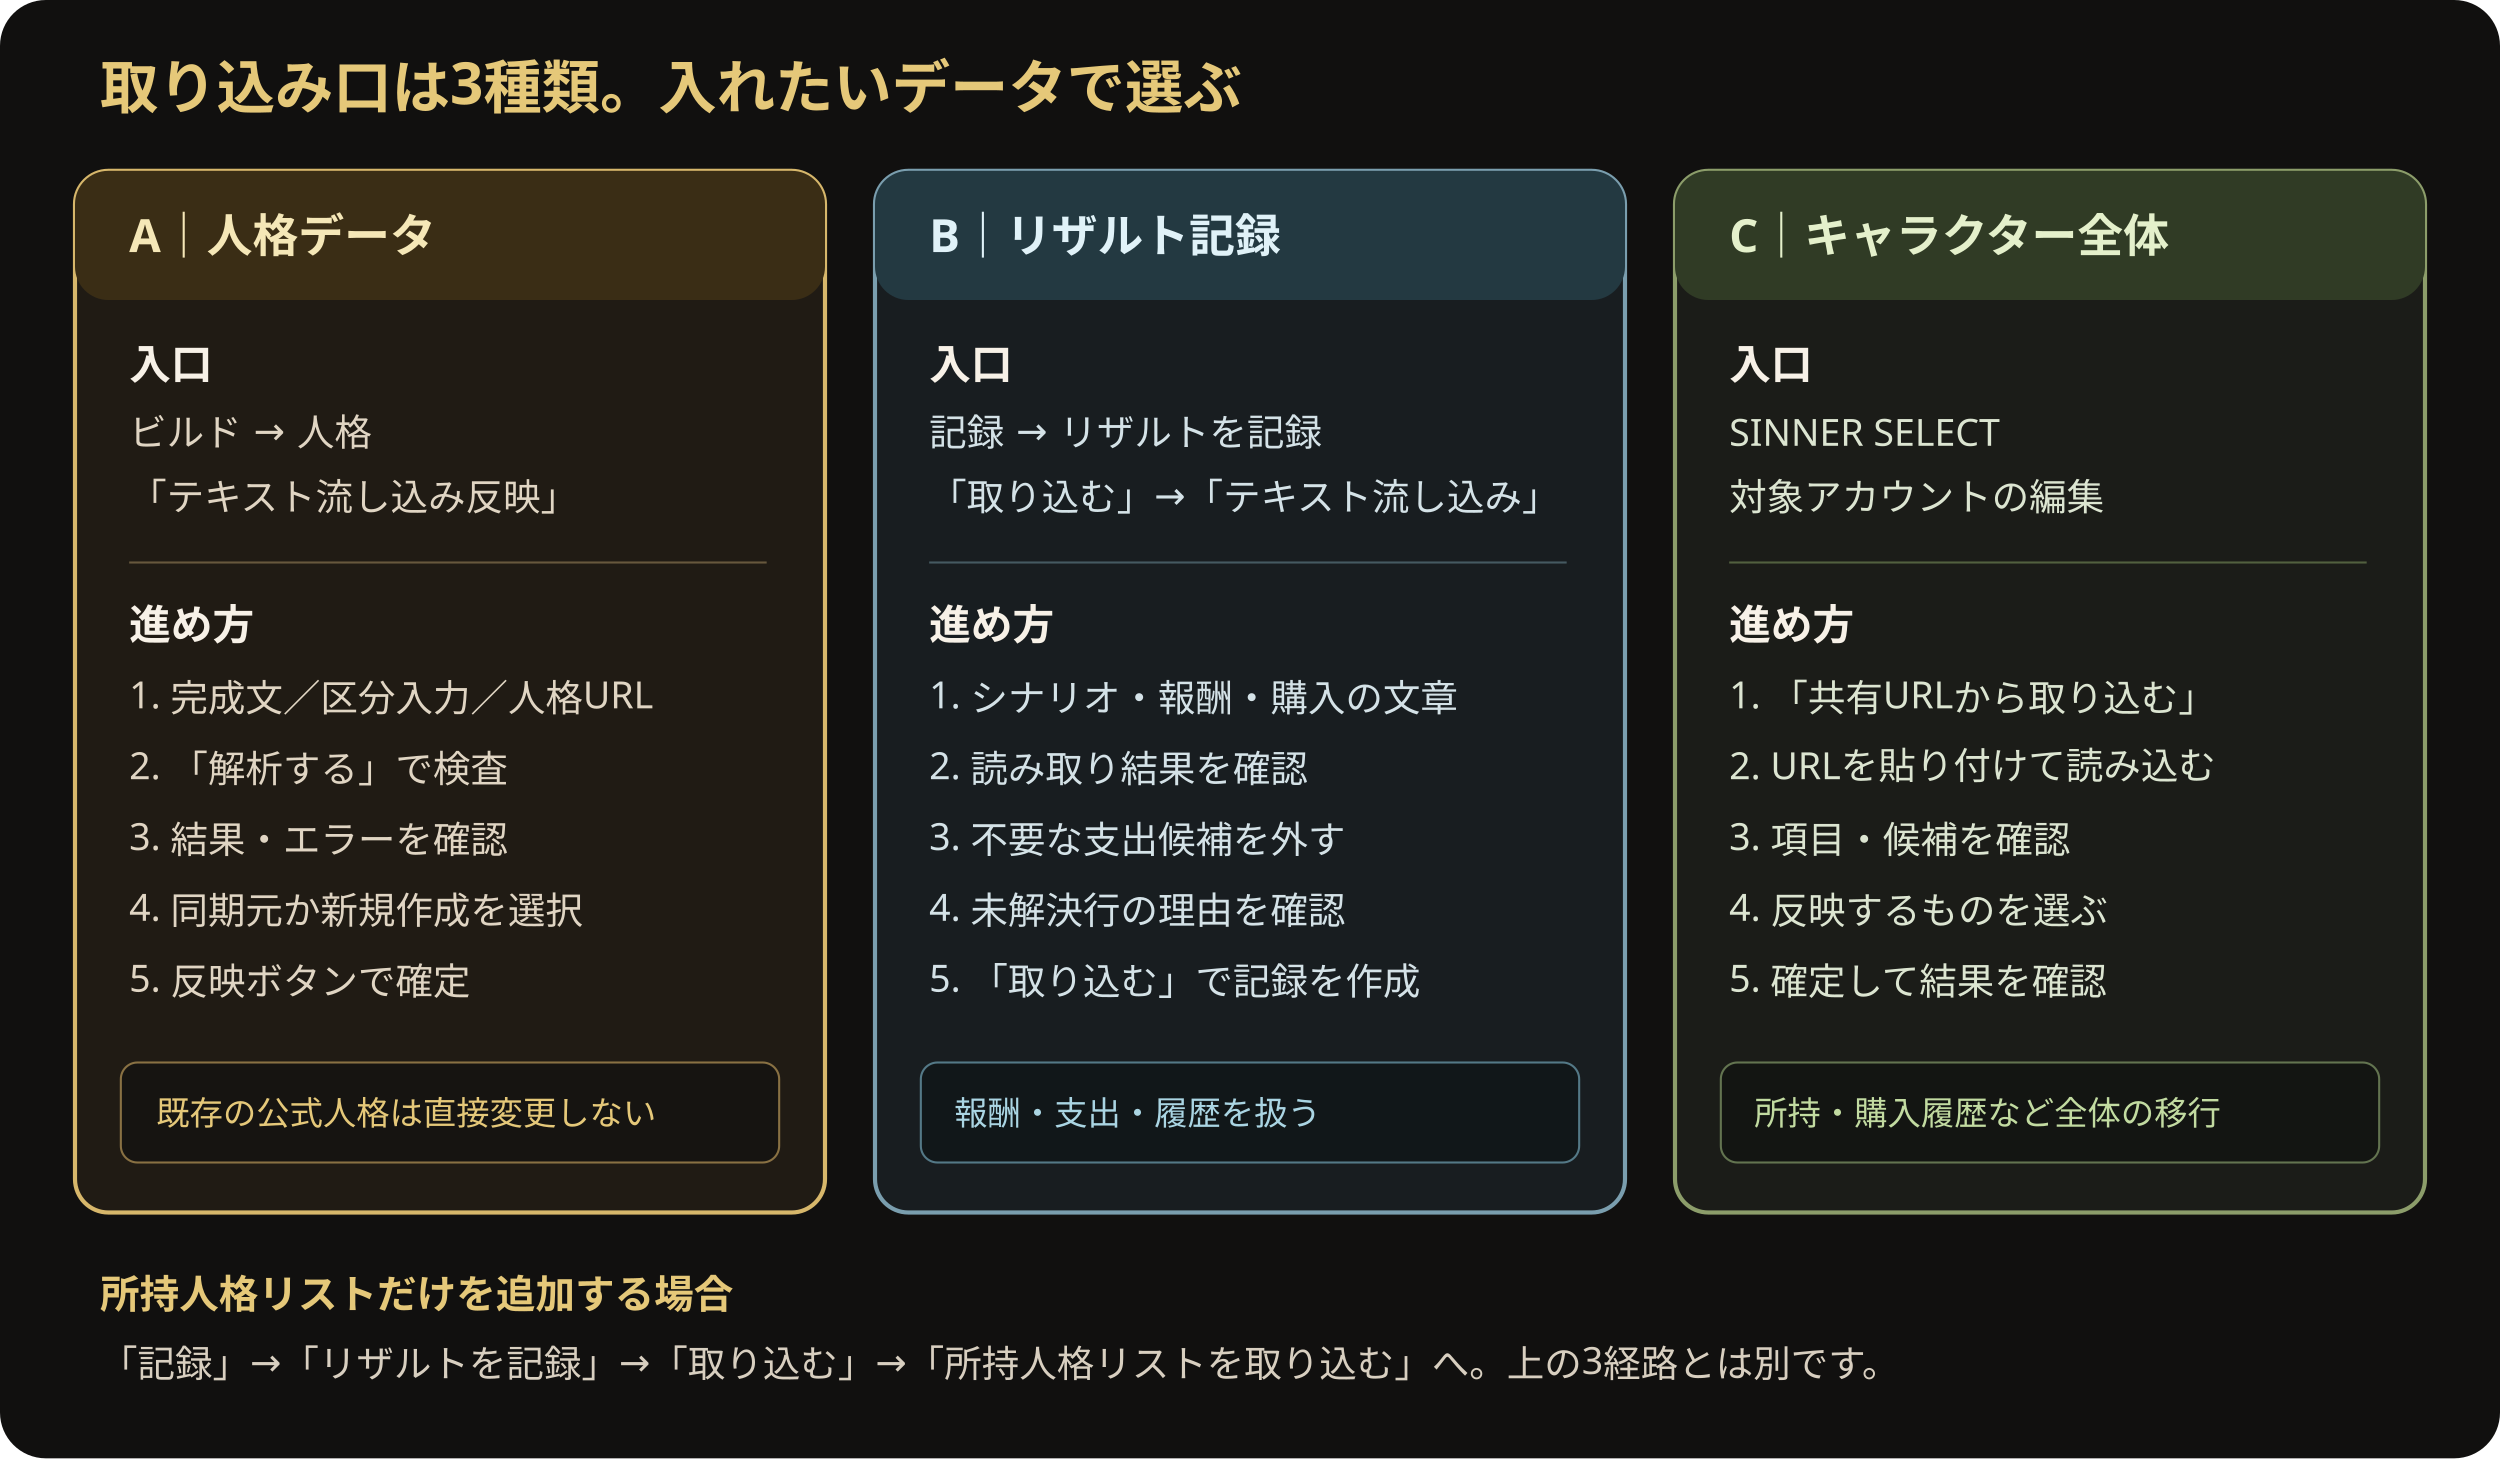
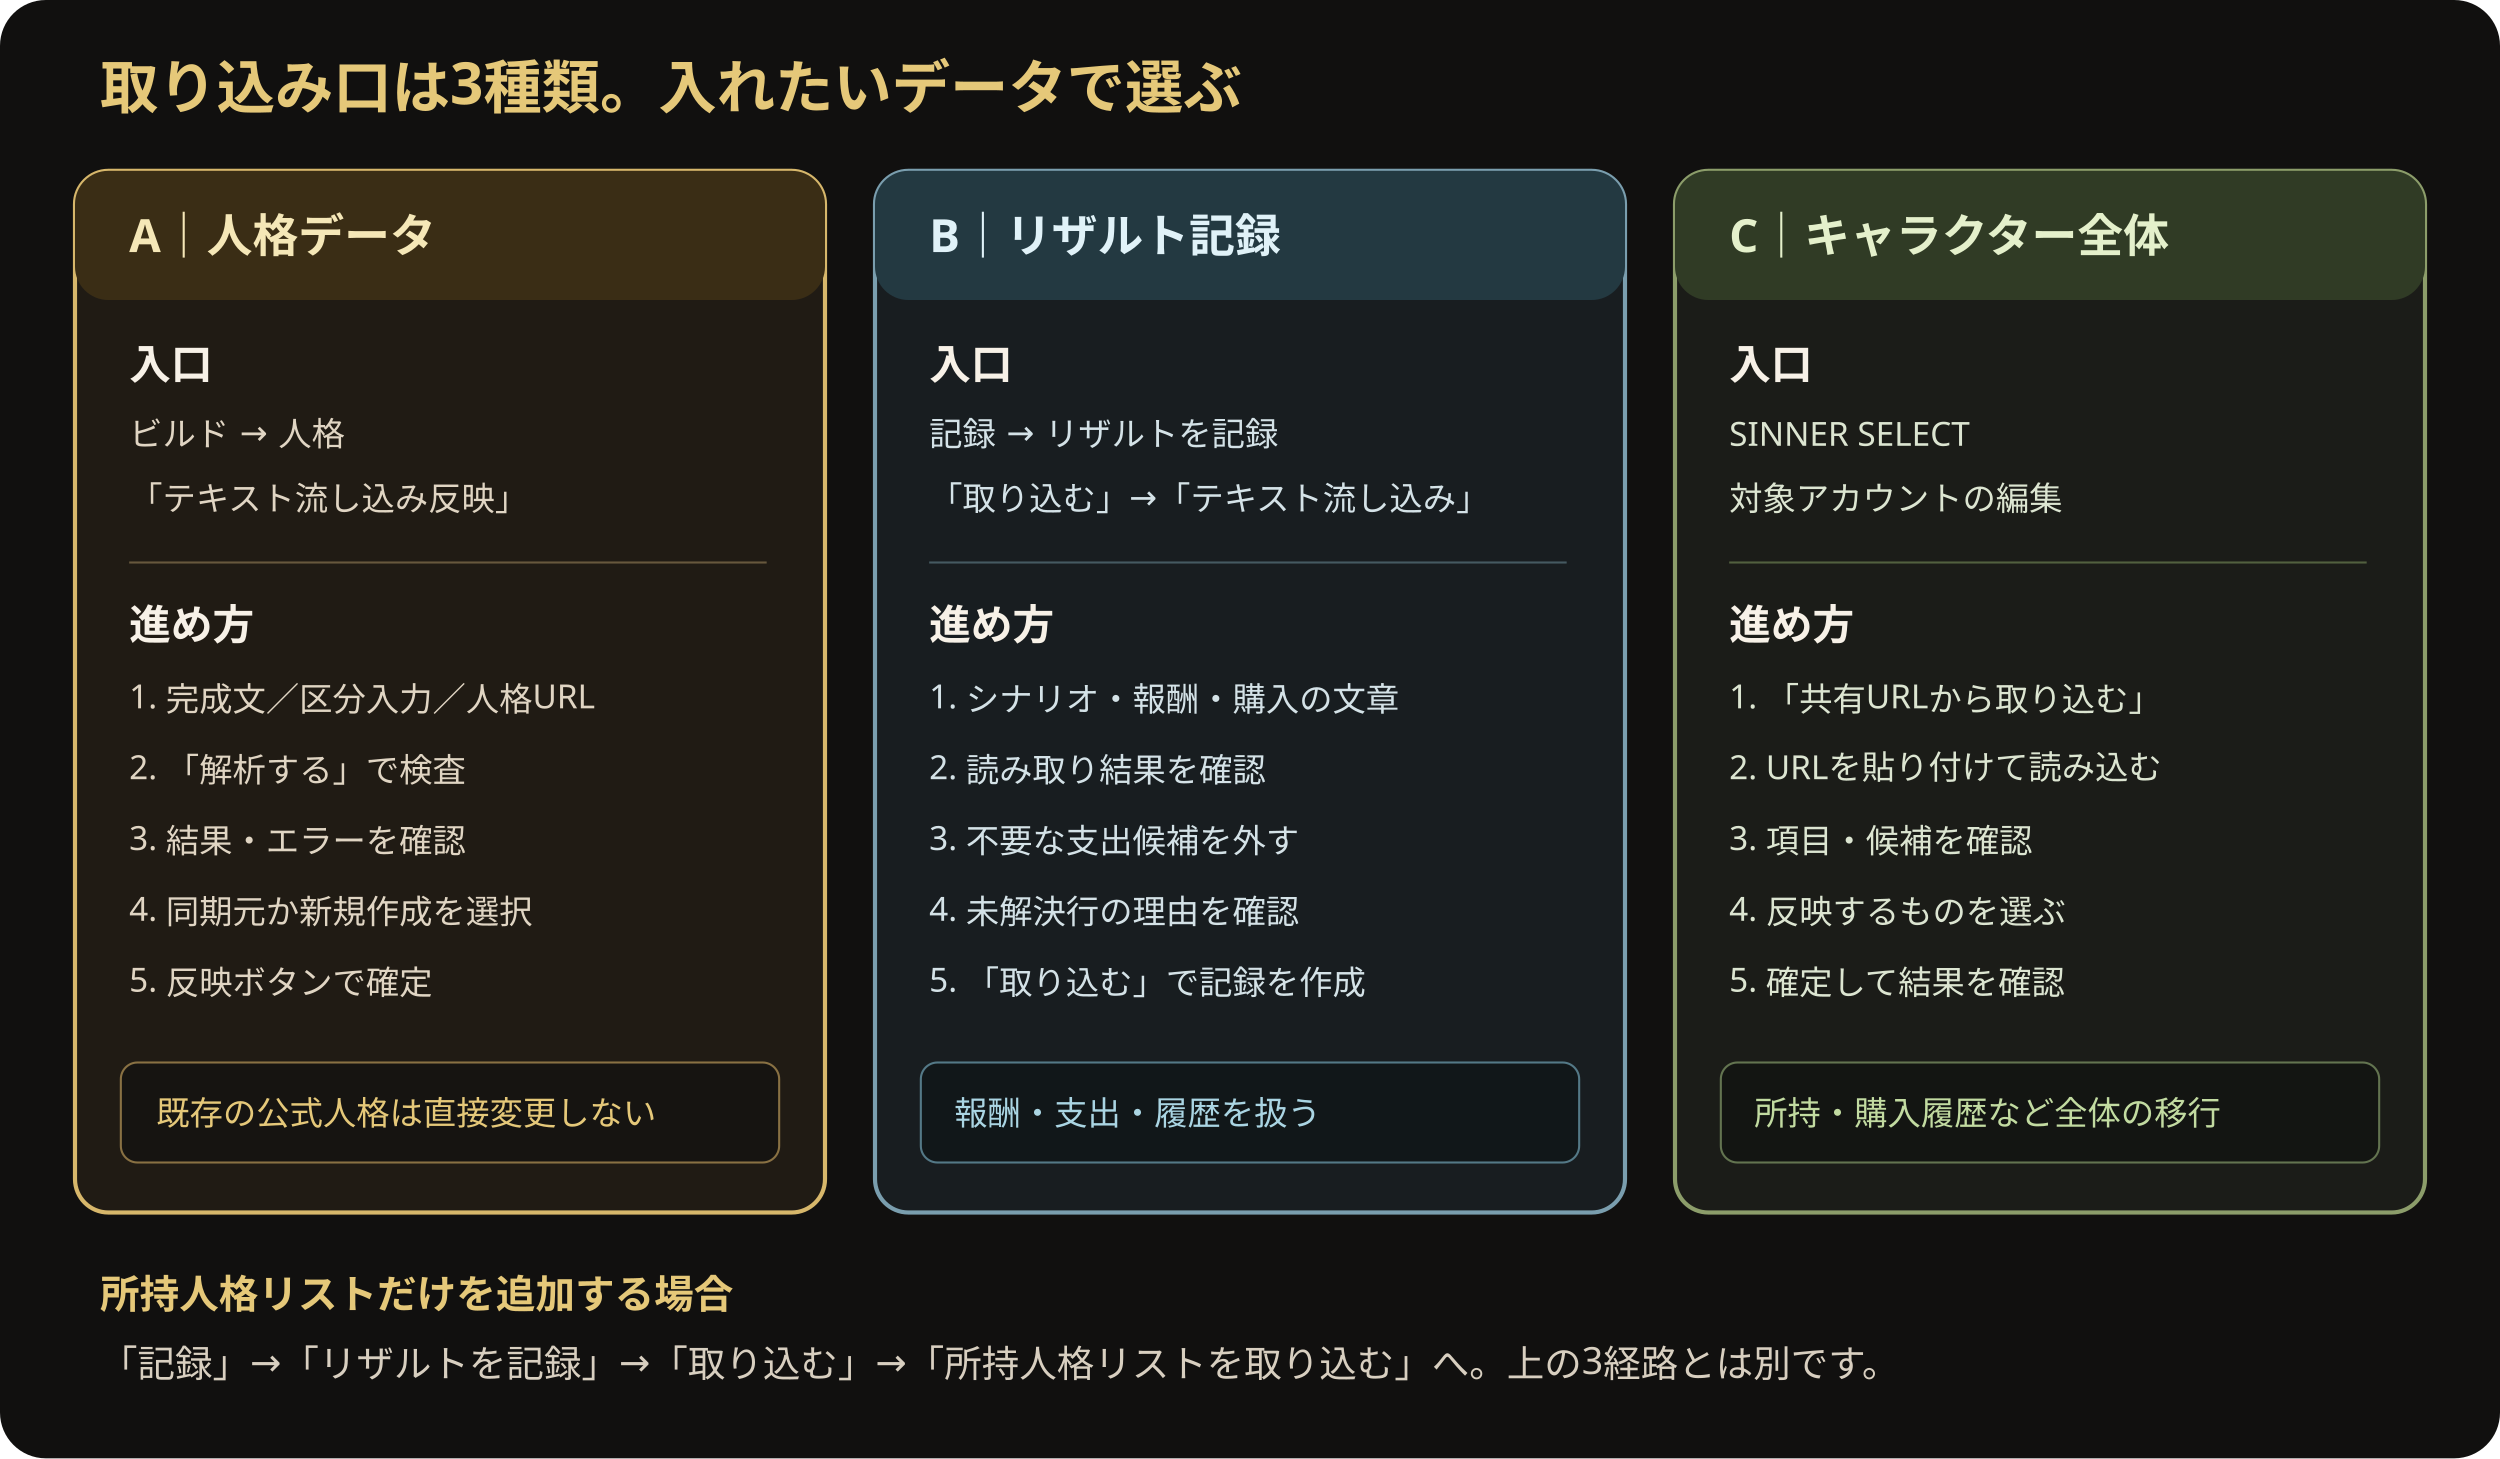
<svg xmlns="http://www.w3.org/2000/svg" viewBox="0 0 1200 700" role="img" aria-labelledby="title desc">
  <rect width="1200" height="700" rx="22" fill="#11100f" />
  <text x="48" y="52" font-family="Noto Sans JP, Yu Gothic, sans-serif" font-size="28" font-weight="700" fill="#e5c879">取り込み口は3種類。入れたいデータで選ぶ</text>
  <g font-family="Noto Sans JP, Yu Gothic, sans-serif">
    <g>
      <rect x="36" y="82" width="360" height="500" rx="16" fill="#201b14" stroke="#d7b76b" stroke-width="2" />
      <rect x="36" y="82" width="360" height="62" rx="16" fill="#3a2d15" />
      <text x="62" y="121" font-size="22" font-weight="700" fill="#f5e7b7">A｜人格データ</text>
      <text x="62" y="182" font-size="20" font-weight="700" fill="#f7f1e7">入口</text>
-       <text x="62" y="214" font-size="18" fill="#e0d5c3">ビルド → 人格</text>
-       <text x="62" y="245" font-size="18" fill="#e0d5c3">「テキスト流し込み反映」</text>
+       <text x="62" y="214" font-size="16" fill="#e0d5c3">ビルド → 人格</text>
+       <text x="62" y="245" font-size="16" fill="#e0d5c3">「テキスト流し込み反映」</text>
      <path d="M62 270 H368" stroke="#67583d" />
      <text x="62" y="307" font-size="20" font-weight="700" fill="#f7f1e7">進め方</text>
-       <text x="62" y="340" font-size="18" fill="#e0d5c3">1. 完成文／区分入力／人格URL</text>
-       <text x="62" y="374" font-size="18" fill="#e0d5c3">2. 「解析する」で検査</text>
-       <text x="62" y="408" font-size="18" fill="#e0d5c3">3. 結果・エラーを確認</text>
-       <text x="62" y="442" font-size="18" fill="#e0d5c3">4. 同期元か新規作成を選択</text>
-       <text x="62" y="476" font-size="18" fill="#e0d5c3">5. 反映ボタンで確定</text>
+       <text x="62" y="340" font-size="16" fill="#e0d5c3">1. 完成文／区分入力／人格URL</text>
+       <text x="62" y="374" font-size="16" fill="#e0d5c3">2. 「解析する」で検査</text>
+       <text x="62" y="408" font-size="16" fill="#e0d5c3">3. 結果・エラーを確認</text>
+       <text x="62" y="442" font-size="16" fill="#e0d5c3">4. 同期元か新規作成を選択</text>
+       <text x="62" y="476" font-size="16" fill="#e0d5c3">5. 反映ボタンで確定</text>
      <rect x="58" y="510" width="316" height="48" rx="8" fill="#161411" stroke="#897143" />
      <text x="75" y="540" font-size="16" fill="#e5c879">既存の公式人格は直接変更しない</text>
    </g>
    <g>
      <rect x="420" y="82" width="360" height="500" rx="16" fill="#181d20" stroke="#7a9eae" stroke-width="2" />
      <rect x="420" y="82" width="360" height="62" rx="16" fill="#233941" />
      <text x="446" y="121" font-size="22" font-weight="700" fill="#e0f2f8">B｜リザルト記録</text>
      <text x="446" y="182" font-size="20" font-weight="700" fill="#f7f1e7">入口</text>
-       <text x="446" y="214" font-size="18" fill="#d4e2e7">記録 → リザルトを記録</text>
-       <text x="446" y="245" font-size="18" fill="#d4e2e7">「取り込む」→「テキスト流し込み」</text>
+       <text x="446" y="214" font-size="16" fill="#d4e2e7">記録 → リザルトを記録</text>
+       <text x="446" y="245" font-size="16" fill="#d4e2e7">「取り込む」→「テキスト流し込み」</text>
      <path d="M446 270 H752" stroke="#455a61" />
      <text x="446" y="307" font-size="20" font-weight="700" fill="#f7f1e7">進め方</text>
-       <text x="446" y="340" font-size="18" fill="#d4e2e7">1. シナリオ・報酬・購入の文章</text>
-       <text x="446" y="374" font-size="18" fill="#d4e2e7">2. 読み取り結果を確認</text>
-       <text x="446" y="408" font-size="18" fill="#d4e2e7">3. 不要な支出候補を外す</text>
-       <text x="446" y="442" font-size="18" fill="#d4e2e7">4. 未解決行の理由を確認</text>
-       <text x="446" y="476" font-size="18" fill="#d4e2e7">5. 「取り込む」で記録を作成</text>
+       <text x="446" y="340" font-size="16" fill="#d4e2e7">1. シナリオ・報酬・購入の文章</text>
+       <text x="446" y="374" font-size="16" fill="#d4e2e7">2. 読み取り結果を確認</text>
+       <text x="446" y="408" font-size="16" fill="#d4e2e7">3. 不要な支出候補を外す</text>
+       <text x="446" y="442" font-size="16" fill="#d4e2e7">4. 未解決行の理由を確認</text>
+       <text x="446" y="476" font-size="16" fill="#d4e2e7">5. 「取り込む」で記録を作成</text>
      <rect x="442" y="510" width="316" height="48" rx="8" fill="#111719" stroke="#547987" />
      <text x="458" y="540" font-size="16" fill="#aad5e3">報酬・支出・履歴を扱う</text>
    </g>
    <g>
      <rect x="804" y="82" width="360" height="500" rx="16" fill="#1b1c18" stroke="#8c9d6a" stroke-width="2" />
      <rect x="804" y="82" width="360" height="62" rx="16" fill="#303b25" />
      <text x="830" y="121" font-size="22" font-weight="700" fill="#e4f0cb">C｜キャラクター全体</text>
      <text x="830" y="182" font-size="20" font-weight="700" fill="#f7f1e7">入口</text>
-       <text x="830" y="214" font-size="18" fill="#dce5d1">SINNER SELECT</text>
-       <text x="830" y="245" font-size="18" fill="#dce5d1">対象アカウントの編集</text>
+       <text x="830" y="214" font-size="16" fill="#dce5d1">SINNER SELECT</text>
+       <text x="830" y="245" font-size="16" fill="#dce5d1">対象アカウントの編集</text>
      <path d="M830 270 H1136" stroke="#52603f" />
      <text x="830" y="307" font-size="20" font-weight="700" fill="#f7f1e7">進め方</text>
-       <text x="830" y="340" font-size="18" fill="#dce5d1">1. 「共有URLから取り込む」</text>
-       <text x="830" y="374" font-size="18" fill="#dce5d1">2. URLを貼り付けて読み込む</text>
-       <text x="830" y="408" font-size="18" fill="#dce5d1">3. 項目・候補を確認</text>
-       <text x="830" y="442" font-size="18" fill="#dce5d1">4. 反映するものを選ぶ</text>
-       <text x="830" y="476" font-size="18" fill="#dce5d1">5. 確定して結果を確認</text>
+       <text x="830" y="340" font-size="16" fill="#dce5d1">1. 「共有URLから取り込む」</text>
+       <text x="830" y="374" font-size="16" fill="#dce5d1">2. URLを貼り付けて読み込む</text>
+       <text x="830" y="408" font-size="16" fill="#dce5d1">3. 項目・候補を確認</text>
+       <text x="830" y="442" font-size="16" fill="#dce5d1">4. 反映するものを選ぶ</text>
+       <text x="830" y="476" font-size="16" fill="#dce5d1">5. 確定して結果を確認</text>
      <rect x="826" y="510" width="316" height="48" rx="8" fill="#131512" stroke="#637450" />
      <text x="842" y="540" font-size="16" fill="#c2dba1">所持・購入履歴など全体の移行</text>
    </g>
    <text x="48" y="628" font-size="19" font-weight="700" fill="#e5c879">所持人格リストだけを追加する場合</text>
    <text x="48" y="661" font-size="18" fill="#d8cfc0">「記録」→「リザルトを記録」→「取り込む」→「所持人格リストを取り込む」へ。上の3経路とは別です。</text>
  </g>
</svg>
